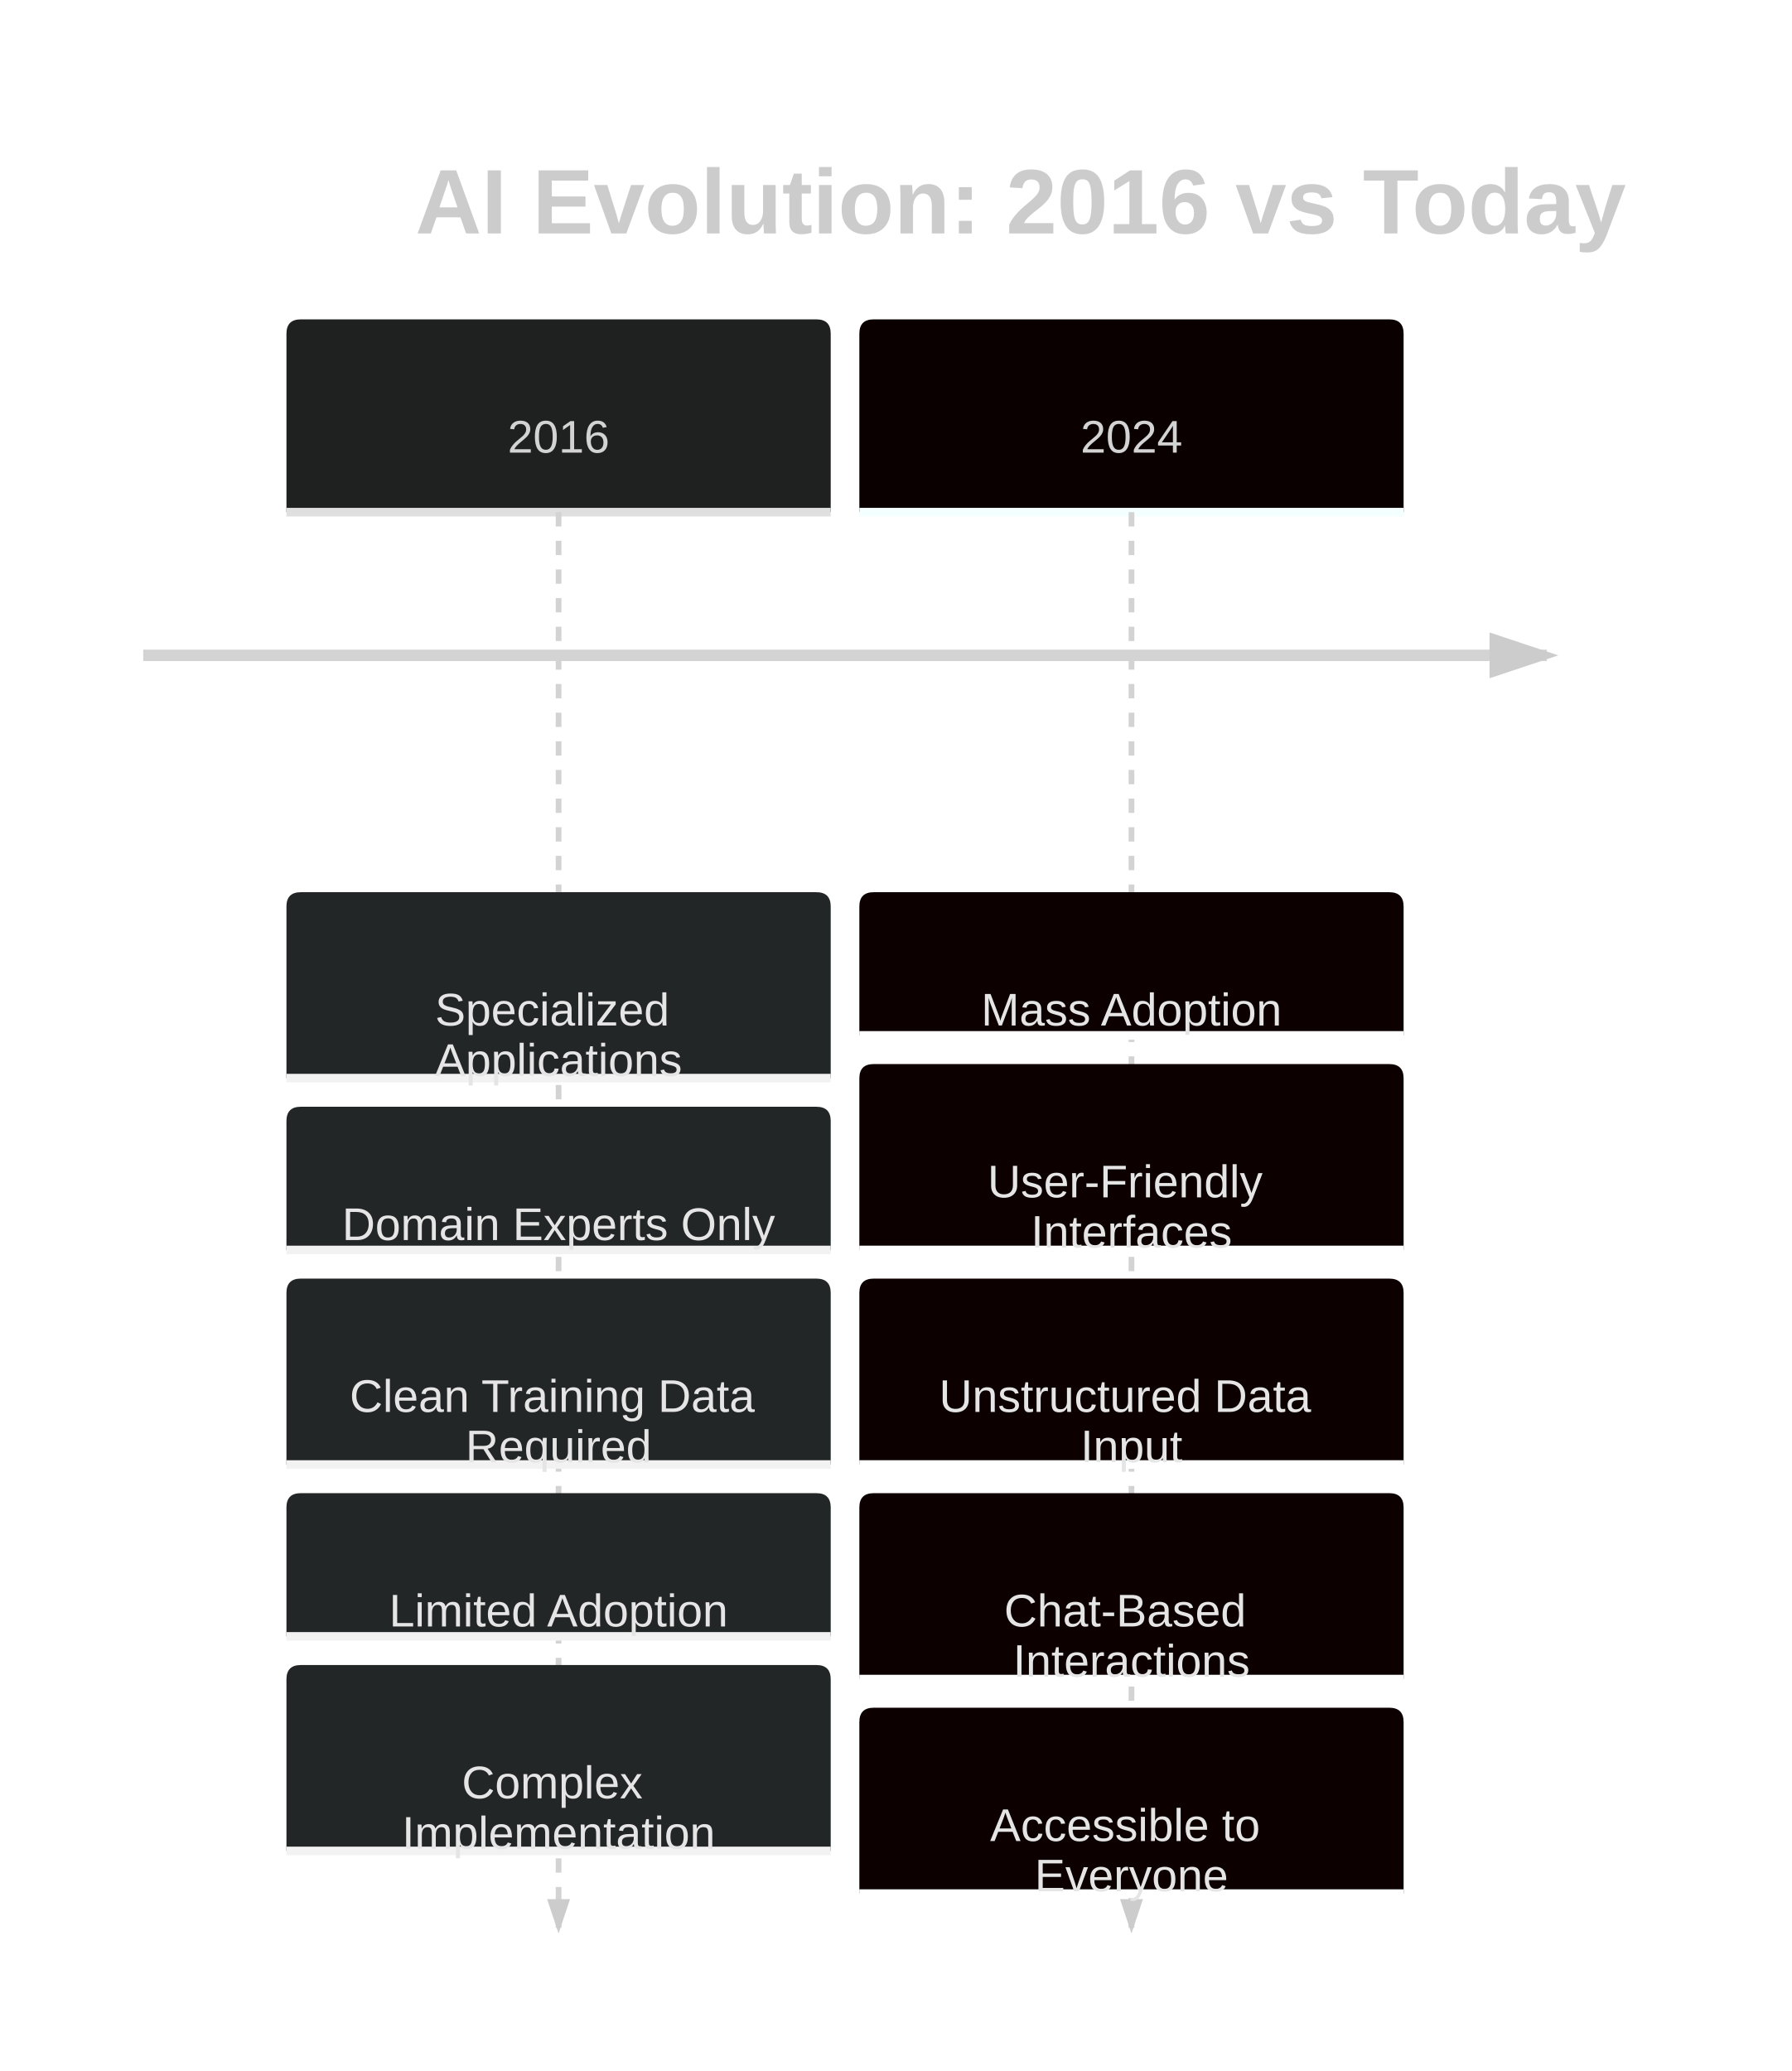
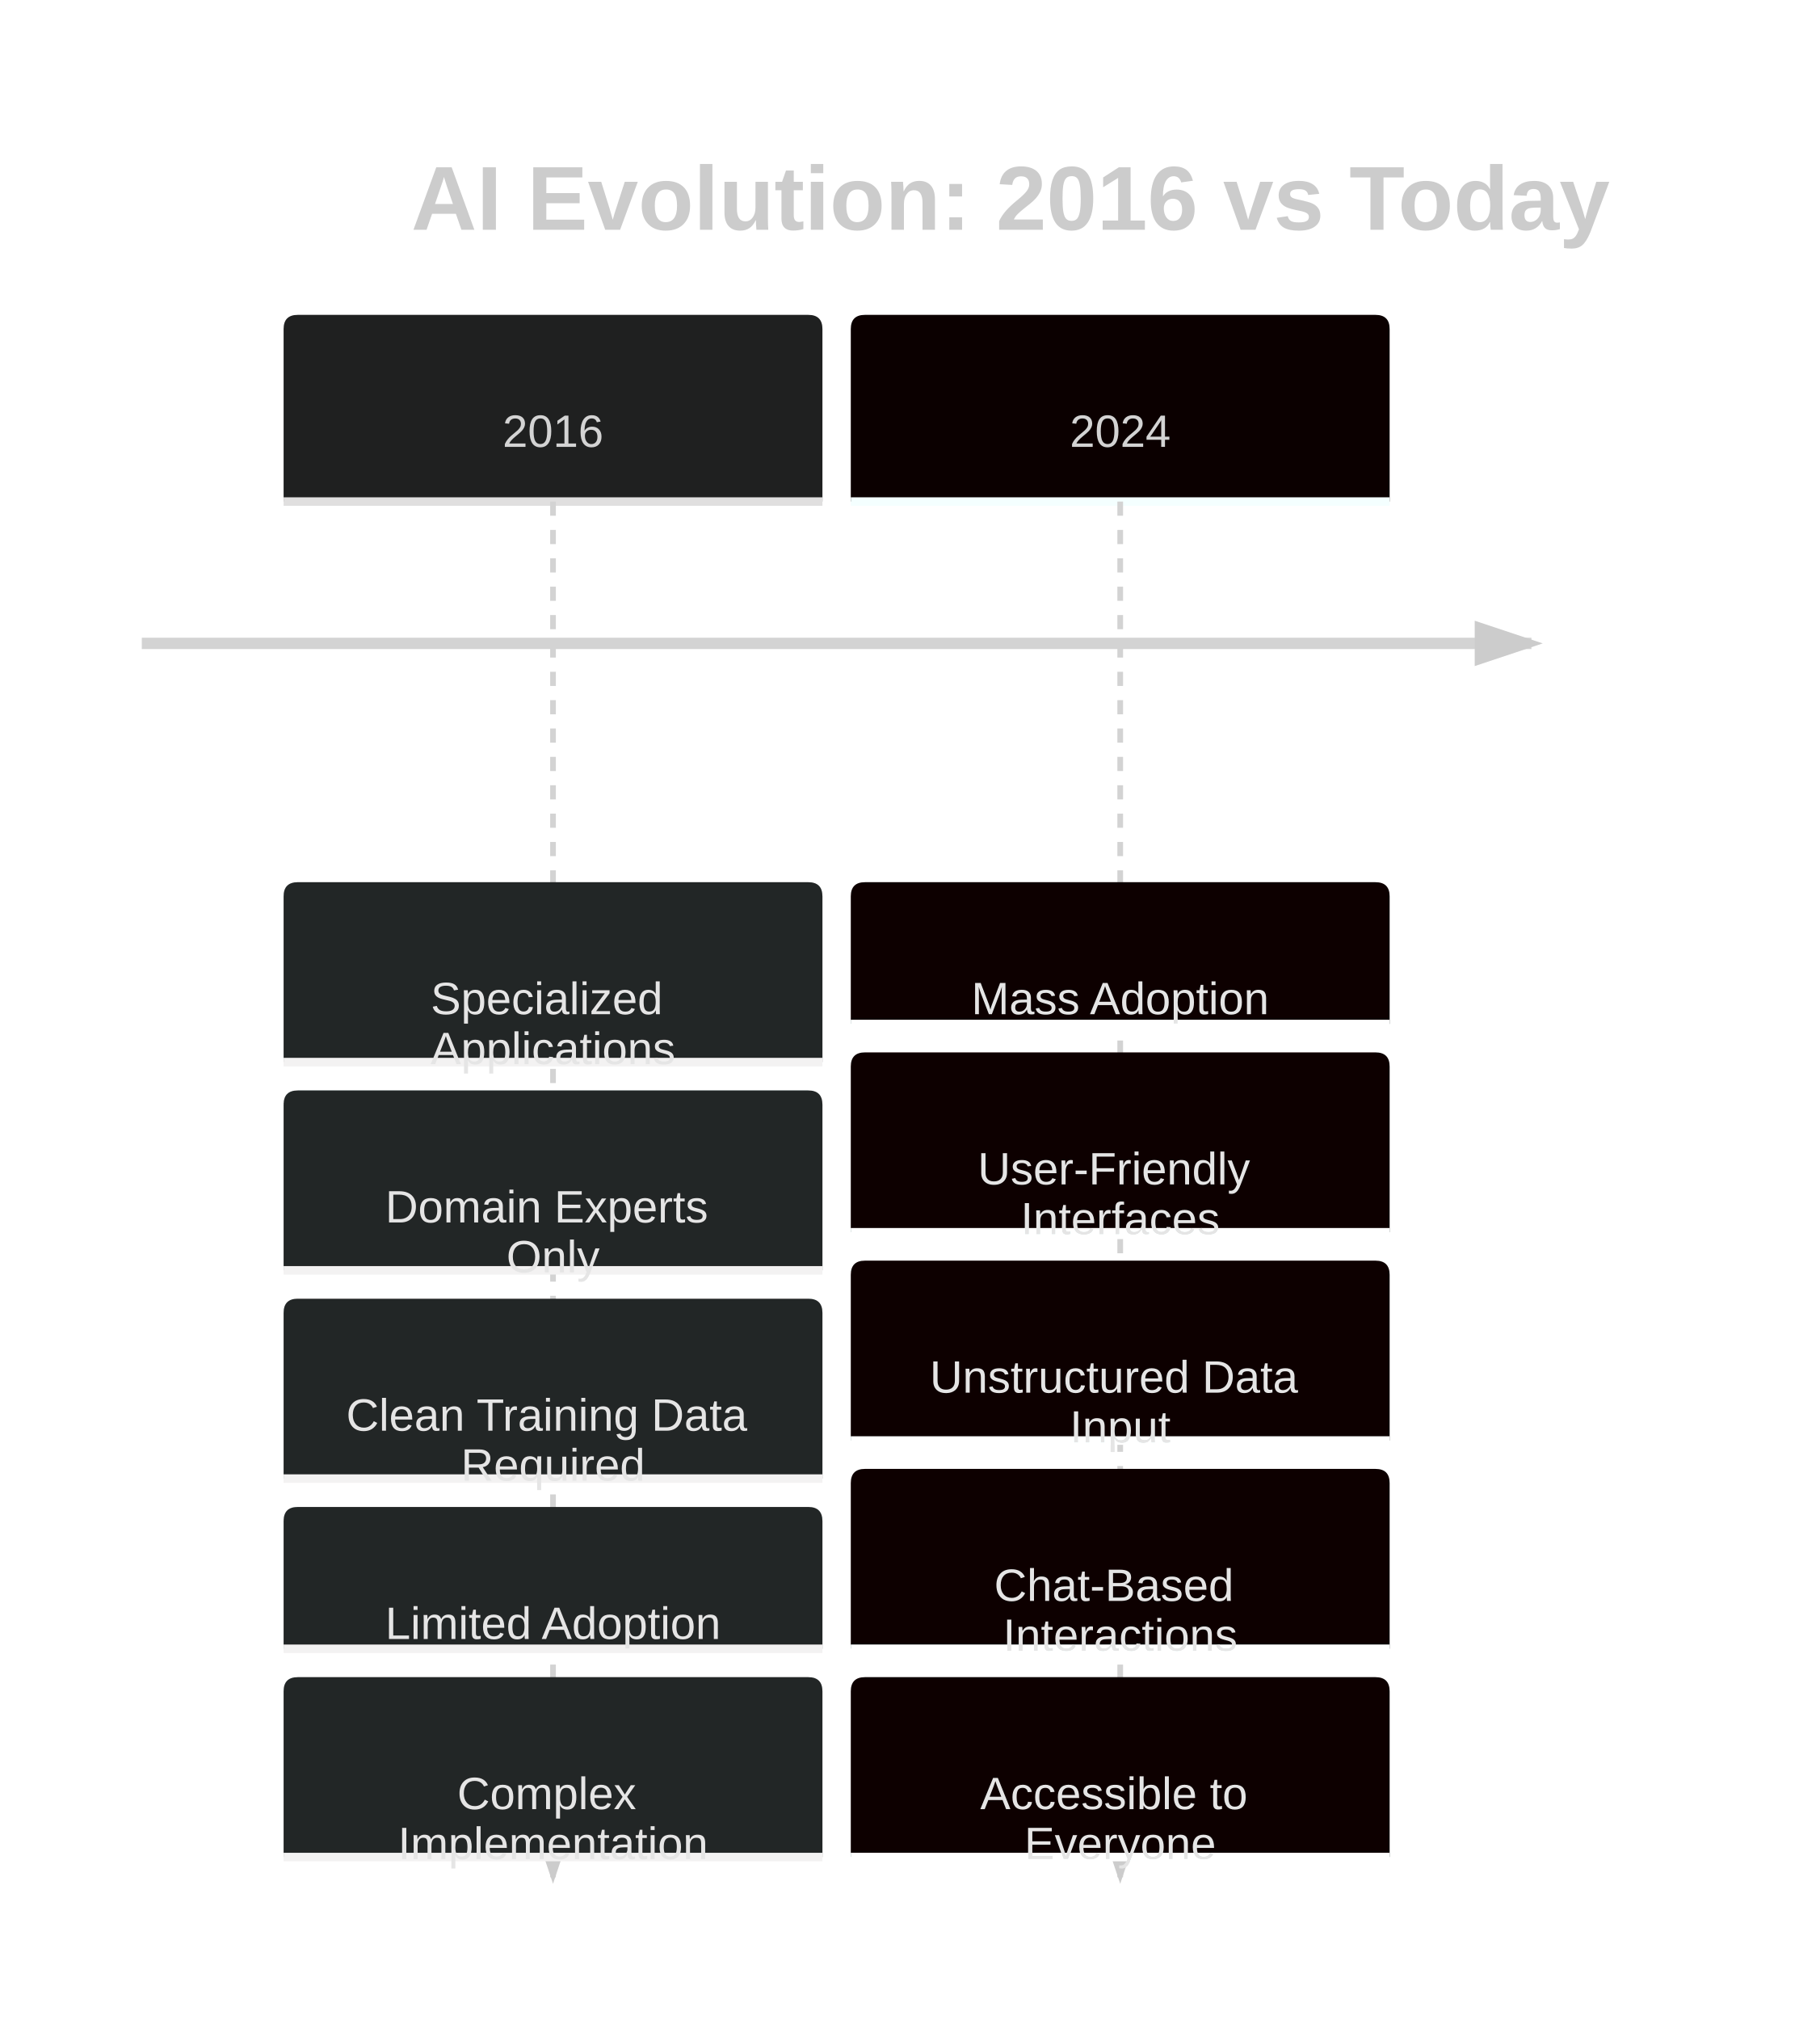
- <svg xmlns="http://www.w3.org/2000/svg" aria-roledescription="timeline" role="graphics-document document" viewBox="0 -61.5 625.438 723.055" style="max-width: 625.438px; background-color: transparent;" width="100%" id="my-svg">
+ <svg xmlns="http://www.w3.org/2000/svg" aria-roledescription="timeline" role="graphics-document document" viewBox="0 -61 641.559 712.109" style="max-width: 641.559px; background-color: transparent;" width="100%" id="my-svg">
  <style>#my-svg{font-family:"trebuchet ms",verdana,arial,sans-serif;font-size:16px;fill:#ccc;}#my-svg .error-icon{fill:#a44141;}#my-svg .error-text{fill:#ddd;stroke:#ddd;}#my-svg .edge-thickness-normal{stroke-width:2px;}#my-svg .edge-thickness-thick{stroke-width:3.5px;}#my-svg .edge-pattern-solid{stroke-dasharray:0;}#my-svg .edge-pattern-dashed{stroke-dasharray:3;}#my-svg .edge-pattern-dotted{stroke-dasharray:2;}#my-svg .marker{fill:lightgrey;stroke:lightgrey;}#my-svg .marker.cross{stroke:lightgrey;}#my-svg svg{font-family:"trebuchet ms",verdana,arial,sans-serif;font-size:16px;}#my-svg .edge{stroke-width:3;}#my-svg .section--1 rect,#my-svg .section--1 path,#my-svg .section--1 circle,#my-svg .section--1 path{fill:#1f2020;}#my-svg .section--1 text{fill:lightgrey;}#my-svg .node-icon--1{font-size:40px;color:lightgrey;}#my-svg .section-edge--1{stroke:#1f2020;}#my-svg .edge-depth--1{stroke-width:17;}#my-svg .section--1 line{stroke:#e0dfdf;stroke-width:3;}#my-svg .lineWrapper line{stroke:lightgrey;}#my-svg .disabled,#my-svg .disabled circle,#my-svg .disabled text{fill:lightgray;}#my-svg .disabled text{fill:#efefef;}#my-svg .section-0 rect,#my-svg .section-0 path,#my-svg .section-0 circle,#my-svg .section-0 path{fill:#0b0000;}#my-svg .section-0 text{fill:lightgrey;}#my-svg .node-icon-0{font-size:40px;color:lightgrey;}#my-svg .section-edge-0{stroke:#0b0000;}#my-svg .edge-depth-0{stroke-width:14;}#my-svg .section-0 line{stroke:#f4ffff;stroke-width:3;}#my-svg .lineWrapper line{stroke:lightgrey;}#my-svg .disabled,#my-svg .disabled circle,#my-svg .disabled text{fill:lightgray;}#my-svg .disabled text{fill:#efefef;}#my-svg .section-1 rect,#my-svg .section-1 path,#my-svg .section-1 circle,#my-svg .section-1 path{fill:#4d1037;}#my-svg .section-1 text{fill:lightgrey;}#my-svg .node-icon-1{font-size:40px;color:lightgrey;}#my-svg .section-edge-1{stroke:#4d1037;}#my-svg .edge-depth-1{stroke-width:11;}#my-svg .section-1 line{stroke:#b2efc8;stroke-width:3;}#my-svg .lineWrapper line{stroke:lightgrey;}#my-svg .disabled,#my-svg .disabled circle,#my-svg .disabled text{fill:lightgray;}#my-svg .disabled text{fill:#efefef;}#my-svg .section-2 rect,#my-svg .section-2 path,#my-svg .section-2 circle,#my-svg .section-2 path{fill:#3f5258;}#my-svg .section-2 text{fill:lightgrey;}#my-svg .node-icon-2{font-size:40px;color:lightgrey;}#my-svg .section-edge-2{stroke:#3f5258;}#my-svg .edge-depth-2{stroke-width:8;}#my-svg .section-2 line{stroke:#c0ada7;stroke-width:3;}#my-svg .lineWrapper line{stroke:lightgrey;}#my-svg .disabled,#my-svg .disabled circle,#my-svg .disabled text{fill:lightgray;}#my-svg .disabled text{fill:#efefef;}#my-svg .section-3 rect,#my-svg .section-3 path,#my-svg .section-3 circle,#my-svg .section-3 path{fill:#4f2f1b;}#my-svg .section-3 text{fill:lightgrey;}#my-svg .node-icon-3{font-size:40px;color:lightgrey;}#my-svg .section-edge-3{stroke:#4f2f1b;}#my-svg .edge-depth-3{stroke-width:5;}#my-svg .section-3 line{stroke:#b0d0e4;stroke-width:3;}#my-svg .lineWrapper line{stroke:lightgrey;}#my-svg .disabled,#my-svg .disabled circle,#my-svg .disabled text{fill:lightgray;}#my-svg .disabled text{fill:#efefef;}#my-svg .section-4 rect,#my-svg .section-4 path,#my-svg .section-4 circle,#my-svg .section-4 path{fill:#6e0a0a;}#my-svg .section-4 text{fill:lightgrey;}#my-svg .node-icon-4{font-size:40px;color:lightgrey;}#my-svg .section-edge-4{stroke:#6e0a0a;}#my-svg .edge-depth-4{stroke-width:2;}#my-svg .section-4 line{stroke:#91f5f5;stroke-width:3;}#my-svg .lineWrapper line{stroke:lightgrey;}#my-svg .disabled,#my-svg .disabled circle,#my-svg .disabled text{fill:lightgray;}#my-svg .disabled text{fill:#efefef;}#my-svg .section-5 rect,#my-svg .section-5 path,#my-svg .section-5 circle,#my-svg .section-5 path{fill:#3b0048;}#my-svg .section-5 text{fill:lightgrey;}#my-svg .node-icon-5{font-size:40px;color:lightgrey;}#my-svg .section-edge-5{stroke:#3b0048;}#my-svg .edge-depth-5{stroke-width:-1;}#my-svg .section-5 line{stroke:#c4ffb7;stroke-width:3;}#my-svg .lineWrapper line{stroke:lightgrey;}#my-svg .disabled,#my-svg .disabled circle,#my-svg .disabled text{fill:lightgray;}#my-svg .disabled text{fill:#efefef;}#my-svg .section-6 rect,#my-svg .section-6 path,#my-svg .section-6 circle,#my-svg .section-6 path{fill:#995a01;}#my-svg .section-6 text{fill:lightgrey;}#my-svg .node-icon-6{font-size:40px;color:lightgrey;}#my-svg .section-edge-6{stroke:#995a01;}#my-svg .edge-depth-6{stroke-width:-4;}#my-svg .section-6 line{stroke:#66a5fe;stroke-width:3;}#my-svg .lineWrapper line{stroke:lightgrey;}#my-svg .disabled,#my-svg .disabled circle,#my-svg .disabled text{fill:lightgray;}#my-svg .disabled text{fill:#efefef;}#my-svg .section-7 rect,#my-svg .section-7 path,#my-svg .section-7 circle,#my-svg .section-7 path{fill:#154706;}#my-svg .section-7 text{fill:lightgrey;}#my-svg .node-icon-7{font-size:40px;color:lightgrey;}#my-svg .section-edge-7{stroke:#154706;}#my-svg .edge-depth-7{stroke-width:-7;}#my-svg .section-7 line{stroke:#eab8f9;stroke-width:3;}#my-svg .lineWrapper line{stroke:lightgrey;}#my-svg .disabled,#my-svg .disabled circle,#my-svg .disabled text{fill:lightgray;}#my-svg .disabled text{fill:#efefef;}#my-svg .section-8 rect,#my-svg .section-8 path,#my-svg .section-8 circle,#my-svg .section-8 path{fill:#161722;}#my-svg .section-8 text{fill:lightgrey;}#my-svg .node-icon-8{font-size:40px;color:lightgrey;}#my-svg .section-edge-8{stroke:#161722;}#my-svg .edge-depth-8{stroke-width:-10;}#my-svg .section-8 line{stroke:#e9e8dd;stroke-width:3;}#my-svg .lineWrapper line{stroke:lightgrey;}#my-svg .disabled,#my-svg .disabled circle,#my-svg .disabled text{fill:lightgray;}#my-svg .disabled text{fill:#efefef;}#my-svg .section-9 rect,#my-svg .section-9 path,#my-svg .section-9 circle,#my-svg .section-9 path{fill:#00296f;}#my-svg .section-9 text{fill:lightgrey;}#my-svg .node-icon-9{font-size:40px;color:lightgrey;}#my-svg .section-edge-9{stroke:#00296f;}#my-svg .edge-depth-9{stroke-width:-13;}#my-svg .section-9 line{stroke:#ffd690;stroke-width:3;}#my-svg .lineWrapper line{stroke:lightgrey;}#my-svg .disabled,#my-svg .disabled circle,#my-svg .disabled text{fill:lightgray;}#my-svg .disabled text{fill:#efefef;}#my-svg .section-10 rect,#my-svg .section-10 path,#my-svg .section-10 circle,#my-svg .section-10 path{fill:#01629c;}#my-svg .section-10 text{fill:lightgrey;}#my-svg .node-icon-10{font-size:40px;color:lightgrey;}#my-svg .section-edge-10{stroke:#01629c;}#my-svg .edge-depth-10{stroke-width:-16;}#my-svg .section-10 line{stroke:#fe9d63;stroke-width:3;}#my-svg .lineWrapper line{stroke:lightgrey;}#my-svg .disabled,#my-svg .disabled circle,#my-svg .disabled text{fill:lightgray;}#my-svg .disabled text{fill:#efefef;}#my-svg .section-root rect,#my-svg .section-root path,#my-svg .section-root circle{fill:hsl(180, 1.587%, 48.353%);}#my-svg .section-root text{fill:#2c2c2c;}#my-svg .icon-container{height:100%;display:flex;justify-content:center;align-items:center;}#my-svg .edge{fill:none;}#my-svg .eventWrapper{filter:brightness(120%);}#my-svg :root{--mermaid-font-family:"trebuchet ms",verdana,arial,sans-serif;}</style>
  <g />
  <g />
  <defs>
    <marker orient="auto" markerHeight="4" markerWidth="6" refY="2" refX="5" id="arrowhead">
      <path d="M 0,0 V 4 L6,2 Z" />
    </marker>
  </defs>
  <g transform="translate(100, 50)" class="taskWrapper">
    <g class="timeline-node section--1">
      <g>
-         <path d="M0 62.308 v-57.308 q0,-5 5,-5 h180 q5,0 5,5 v62.308 H0 Z" class="node-bkg node-undefined" id="node-undefined" />
-         <line y2="67.308" x2="190" y1="67.308" x1="0" class="node-line--1" />
+         <path d="M0 60.816 v-55.816 q0,-5 5,-5 h180 q5,0 5,5 v60.816 H0 Z" class="node-bkg node-undefined" id="node-undefined" />
+         <line y2="65.816" x2="190" y1="65.816" x1="0" class="node-line--1" />
      </g>
      <g transform="translate(95, 10)">
        <text text-anchor="middle" dominant-baseline="middle" alignment-baseline="middle" dy="1em">
          <tspan dy="1em" x="0">2016</tspan>
        </text>
      </g>
    </g>
  </g>
  <g class="lineWrapper">
-     <line stroke-dasharray="5,5" marker-end="url(#arrowhead)" stroke="black" stroke-width="2" y2="611.555" x2="195" y1="117.308" x1="195" />
+     <line stroke-dasharray="5,5" marker-end="url(#arrowhead)" stroke="black" stroke-width="2" y2="601.109" x2="195" y1="115.816" x1="195" />
  </g>
  <g transform="translate(100, 250)" class="eventWrapper">
    <g class="timeline-node section--1">
      <g>
-         <path d="M0 59.908 v-54.908 q0,-5 5,-5 h180 q5,0 5,5 v59.908 H0 Z" class="node-bkg node-undefined" id="node-undefined" />
-         <line y2="64.908" x2="190" y1="64.908" x1="0" class="node-line--1" />
+         <path d="M0 58.416 v-53.416 q0,-5 5,-5 h180 q5,0 5,5 v58.416 H0 Z" class="node-bkg node-undefined" id="node-undefined" />
+         <line y2="63.416" x2="190" y1="63.416" x1="0" class="node-line--1" />
      </g>
      <g transform="translate(95, 10)">
        <text text-anchor="middle" dominant-baseline="middle" alignment-baseline="middle" dy="1em">
          <tspan dy="1em" x="0">Specialized</tspan>
          <tspan dy="1.1em" x="0">Applications</tspan>
        </text>
      </g>
    </g>
  </g>
-   <g transform="translate(100, 324.9078)" class="eventWrapper">
+   <g transform="translate(100, 323.4156)" class="eventWrapper">
    <g class="timeline-node section--1">
      <g>
-         <path d="M0 45 v-40 q0,-5 5,-5 h180 q5,0 5,5 v45 H0 Z" class="node-bkg node-undefined" id="node-undefined" />
-         <line y2="50" x2="190" y1="50" x1="0" class="node-line--1" />
+         <path d="M0 58.416 v-53.416 q0,-5 5,-5 h180 q5,0 5,5 v58.416 H0 Z" class="node-bkg node-undefined" id="node-undefined" />
+         <line y2="63.416" x2="190" y1="63.416" x1="0" class="node-line--1" />
      </g>
      <g transform="translate(95, 10)">
        <text text-anchor="middle" dominant-baseline="middle" alignment-baseline="middle" dy="1em">
-           <tspan dy="1em" x="0">Domain   Experts   Only</tspan>
+           <tspan dy="1em" x="0">Domain   Experts</tspan>
+           <tspan dy="1.1em" x="0">Only</tspan>
        </text>
      </g>
    </g>
  </g>
-   <g transform="translate(100, 384.9078)" class="eventWrapper">
+   <g transform="translate(100, 396.8312)" class="eventWrapper">
    <g class="timeline-node section--1">
      <g>
-         <path d="M0 59.908 v-54.908 q0,-5 5,-5 h180 q5,0 5,5 v59.908 H0 Z" class="node-bkg node-undefined" id="node-undefined" />
-         <line y2="64.908" x2="190" y1="64.908" x1="0" class="node-line--1" />
+         <path d="M0 58.416 v-53.416 q0,-5 5,-5 h180 q5,0 5,5 v58.416 H0 Z" class="node-bkg node-undefined" id="node-undefined" />
+         <line y2="63.416" x2="190" y1="63.416" x1="0" class="node-line--1" />
      </g>
      <g transform="translate(95, 10)">
        <text text-anchor="middle" dominant-baseline="middle" alignment-baseline="middle" dy="1em">
          <tspan dy="1em" x="0">Clean   Training   Data</tspan>
          <tspan dy="1.1em" x="0">Required</tspan>
        </text>
      </g>
    </g>
  </g>
-   <g transform="translate(100, 459.8156)" class="eventWrapper">
+   <g transform="translate(100, 470.2469)" class="eventWrapper">
    <g class="timeline-node section--1">
      <g>
        <path d="M0 45 v-40 q0,-5 5,-5 h180 q5,0 5,5 v45 H0 Z" class="node-bkg node-undefined" id="node-undefined" />
        <line y2="50" x2="190" y1="50" x1="0" class="node-line--1" />
      </g>
      <g transform="translate(95, 10)">
        <text text-anchor="middle" dominant-baseline="middle" alignment-baseline="middle" dy="1em">
          <tspan dy="1em" x="0">Limited   Adoption</tspan>
        </text>
      </g>
    </g>
  </g>
-   <g transform="translate(100, 519.8156)" class="eventWrapper">
+   <g transform="translate(100, 530.2469)" class="eventWrapper">
    <g class="timeline-node section--1">
      <g>
-         <path d="M0 59.908 v-54.908 q0,-5 5,-5 h180 q5,0 5,5 v59.908 H0 Z" class="node-bkg node-undefined" id="node-undefined" />
-         <line y2="64.908" x2="190" y1="64.908" x1="0" class="node-line--1" />
+         <path d="M0 58.416 v-53.416 q0,-5 5,-5 h180 q5,0 5,5 v58.416 H0 Z" class="node-bkg node-undefined" id="node-undefined" />
+         <line y2="63.416" x2="190" y1="63.416" x1="0" class="node-line--1" />
      </g>
      <g transform="translate(95, 10)">
        <text text-anchor="middle" dominant-baseline="middle" alignment-baseline="middle" dy="1em">
          <tspan dy="1em" x="0">Complex</tspan>
          <tspan dy="1.1em" x="0">Implementation</tspan>
        </text>
      </g>
    </g>
  </g>
  <g transform="translate(300, 50)" class="taskWrapper">
    <g class="timeline-node section-0">
      <g>
-         <path d="M0 62.308 v-57.308 q0,-5 5,-5 h180 q5,0 5,5 v62.308 H0 Z" class="node-bkg node-undefined" id="node-undefined" />
-         <line y2="67.308" x2="190" y1="67.308" x1="0" class="node-line-0" />
+         <path d="M0 60.816 v-55.816 q0,-5 5,-5 h180 q5,0 5,5 v60.816 H0 Z" class="node-bkg node-undefined" id="node-undefined" />
+         <line y2="65.816" x2="190" y1="65.816" x1="0" class="node-line-0" />
      </g>
      <g transform="translate(95, 10)">
        <text text-anchor="middle" dominant-baseline="middle" alignment-baseline="middle" dy="1em">
          <tspan dy="1em" x="0">2024</tspan>
        </text>
      </g>
    </g>
  </g>
  <g class="lineWrapper">
-     <line stroke-dasharray="5,5" marker-end="url(#arrowhead)" stroke="black" stroke-width="2" y2="611.555" x2="395" y1="117.308" x1="395" />
+     <line stroke-dasharray="5,5" marker-end="url(#arrowhead)" stroke="black" stroke-width="2" y2="601.109" x2="395" y1="115.816" x1="395" />
  </g>
  <g transform="translate(300, 250)" class="eventWrapper">
    <g class="timeline-node section-0">
      <g>
        <path d="M0 45 v-40 q0,-5 5,-5 h180 q5,0 5,5 v45 H0 Z" class="node-bkg node-undefined" id="node-undefined" />
        <line y2="50" x2="190" y1="50" x1="0" class="node-line-0" />
      </g>
      <g transform="translate(95, 10)">
        <text text-anchor="middle" dominant-baseline="middle" alignment-baseline="middle" dy="1em">
          <tspan dy="1em" x="0">Mass   Adoption</tspan>
        </text>
      </g>
    </g>
  </g>
  <g transform="translate(300, 310)" class="eventWrapper">
    <g class="timeline-node section-0">
      <g>
-         <path d="M0 59.908 v-54.908 q0,-5 5,-5 h180 q5,0 5,5 v59.908 H0 Z" class="node-bkg node-undefined" id="node-undefined" />
-         <line y2="64.908" x2="190" y1="64.908" x1="0" class="node-line-0" />
+         <path d="M0 58.416 v-53.416 q0,-5 5,-5 h180 q5,0 5,5 v58.416 H0 Z" class="node-bkg node-undefined" id="node-undefined" />
+         <line y2="63.416" x2="190" y1="63.416" x1="0" class="node-line-0" />
      </g>
      <g transform="translate(95, 10)">
        <text text-anchor="middle" dominant-baseline="middle" alignment-baseline="middle" dy="1em">
          <tspan dy="1em" x="0">User-Friendly</tspan>
          <tspan dy="1.1em" x="0">Interfaces</tspan>
        </text>
      </g>
    </g>
  </g>
-   <g transform="translate(300, 384.9078)" class="eventWrapper">
+   <g transform="translate(300, 383.4156)" class="eventWrapper">
    <g class="timeline-node section-0">
      <g>
-         <path d="M0 59.908 v-54.908 q0,-5 5,-5 h180 q5,0 5,5 v59.908 H0 Z" class="node-bkg node-undefined" id="node-undefined" />
-         <line y2="64.908" x2="190" y1="64.908" x1="0" class="node-line-0" />
+         <path d="M0 58.416 v-53.416 q0,-5 5,-5 h180 q5,0 5,5 v58.416 H0 Z" class="node-bkg node-undefined" id="node-undefined" />
+         <line y2="63.416" x2="190" y1="63.416" x1="0" class="node-line-0" />
      </g>
      <g transform="translate(95, 10)">
        <text text-anchor="middle" dominant-baseline="middle" alignment-baseline="middle" dy="1em">
          <tspan dy="1em" x="0">Unstructured   Data</tspan>
          <tspan dy="1.1em" x="0">Input</tspan>
        </text>
      </g>
    </g>
  </g>
-   <g transform="translate(300, 459.8156)" class="eventWrapper">
+   <g transform="translate(300, 456.8312)" class="eventWrapper">
    <g class="timeline-node section-0">
      <g>
-         <path d="M0 59.908 v-54.908 q0,-5 5,-5 h180 q5,0 5,5 v59.908 H0 Z" class="node-bkg node-undefined" id="node-undefined" />
-         <line y2="64.908" x2="190" y1="64.908" x1="0" class="node-line-0" />
+         <path d="M0 58.416 v-53.416 q0,-5 5,-5 h180 q5,0 5,5 v58.416 H0 Z" class="node-bkg node-undefined" id="node-undefined" />
+         <line y2="63.416" x2="190" y1="63.416" x1="0" class="node-line-0" />
      </g>
      <g transform="translate(95, 10)">
        <text text-anchor="middle" dominant-baseline="middle" alignment-baseline="middle" dy="1em">
          <tspan dy="1em" x="0">Chat-Based</tspan>
          <tspan dy="1.1em" x="0">Interactions</tspan>
        </text>
      </g>
    </g>
  </g>
-   <g transform="translate(300, 534.7234)" class="eventWrapper">
+   <g transform="translate(300, 530.2469)" class="eventWrapper">
    <g class="timeline-node section-0">
      <g>
-         <path d="M0 59.908 v-54.908 q0,-5 5,-5 h180 q5,0 5,5 v59.908 H0 Z" class="node-bkg node-undefined" id="node-undefined" />
-         <line y2="64.908" x2="190" y1="64.908" x1="0" class="node-line-0" />
+         <path d="M0 58.416 v-53.416 q0,-5 5,-5 h180 q5,0 5,5 v58.416 H0 Z" class="node-bkg node-undefined" id="node-undefined" />
+         <line y2="63.416" x2="190" y1="63.416" x1="0" class="node-line-0" />
      </g>
      <g transform="translate(95, 10)">
        <text text-anchor="middle" dominant-baseline="middle" alignment-baseline="middle" dy="1em">
          <tspan dy="1em" x="0">Accessible   to</tspan>
          <tspan dy="1.1em" x="0">Everyone</tspan>
        </text>
      </g>
    </g>
  </g>
  <text y="20" font-weight="bold" font-size="4ex" x="145">AI Evolution: 2016 vs Today</text>
  <g class="lineWrapper">
-     <line marker-end="url(#arrowhead)" stroke="black" stroke-width="4" y2="167.308" x2="540" y1="167.308" x1="50" />
+     <line marker-end="url(#arrowhead)" stroke="black" stroke-width="4" y2="165.816" x2="540" y1="165.816" x1="50" />
  </g>
</svg>
